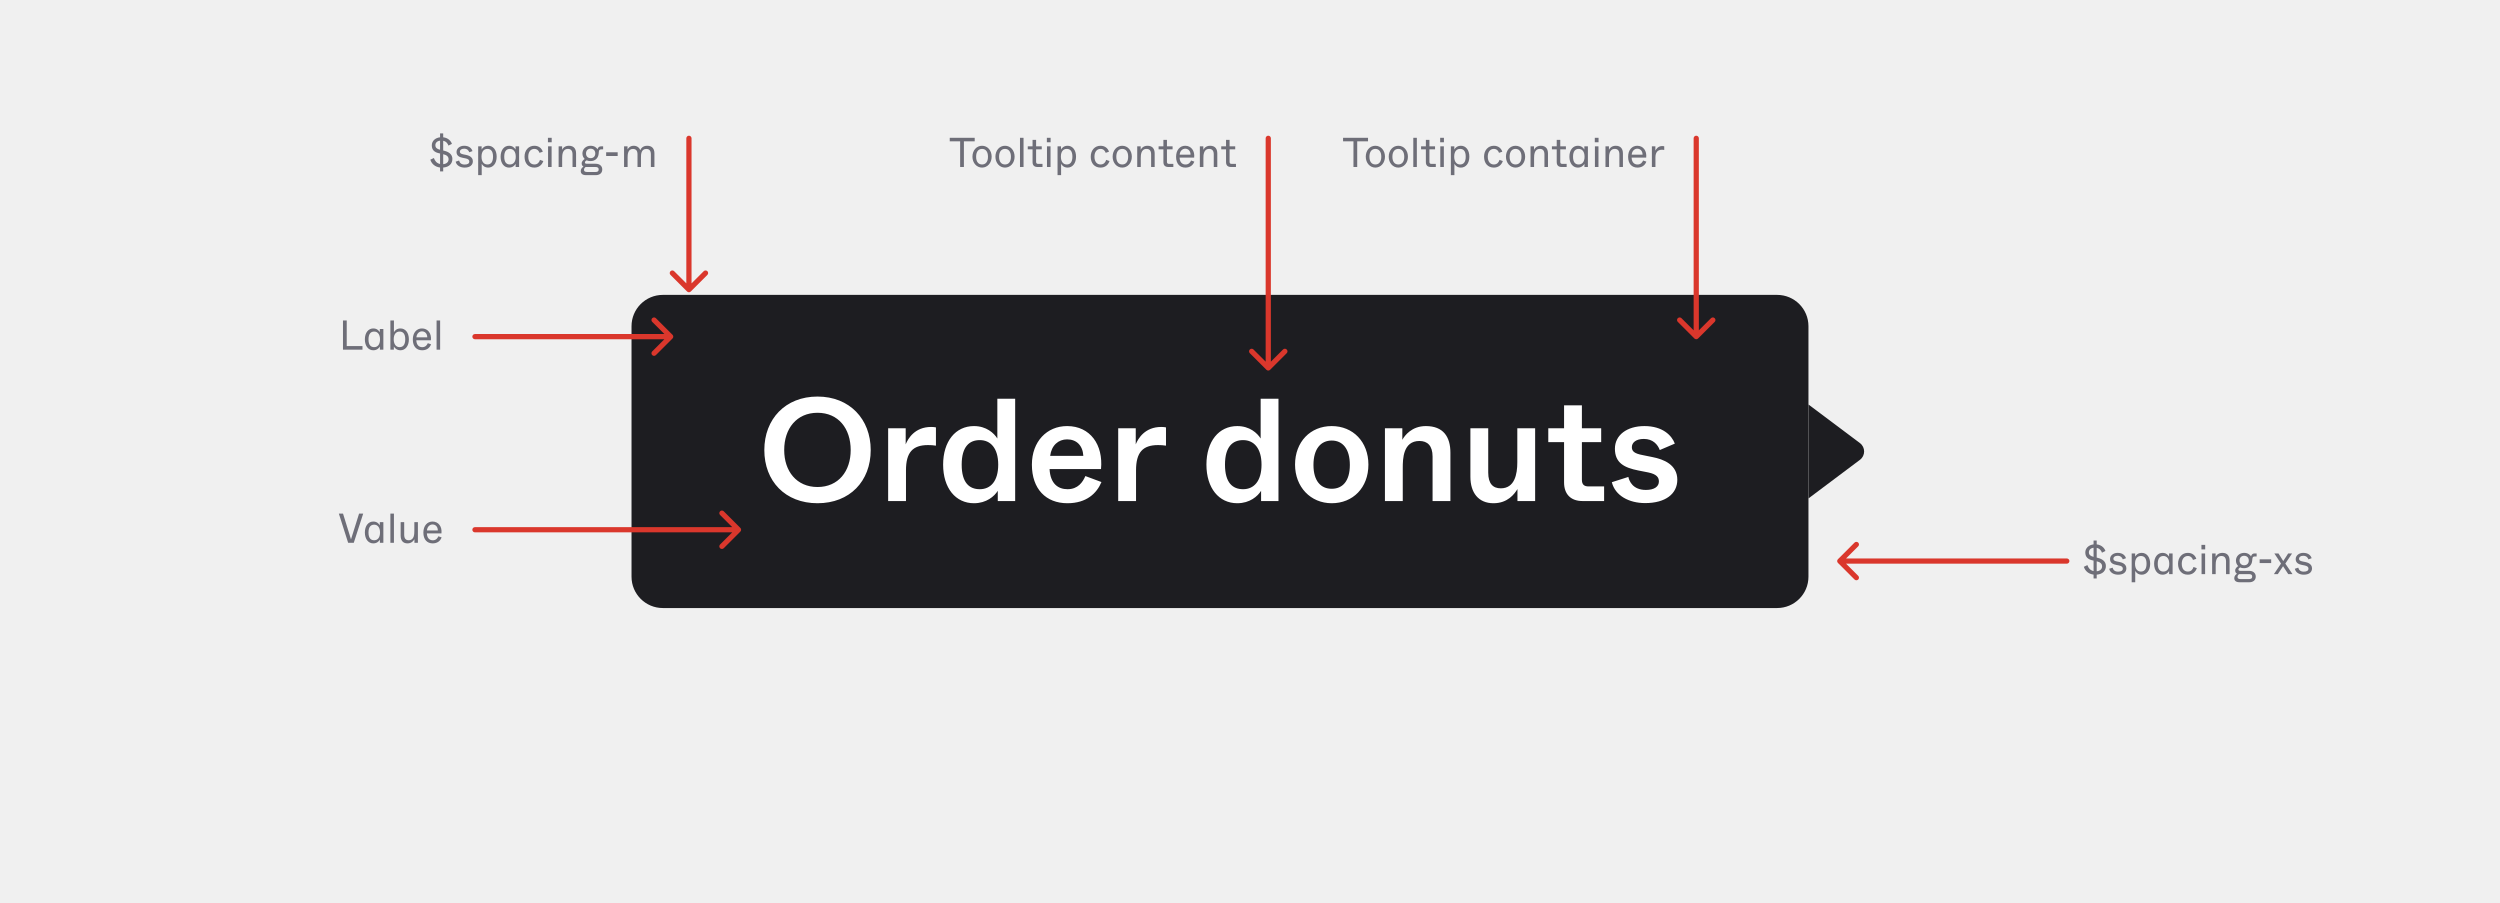
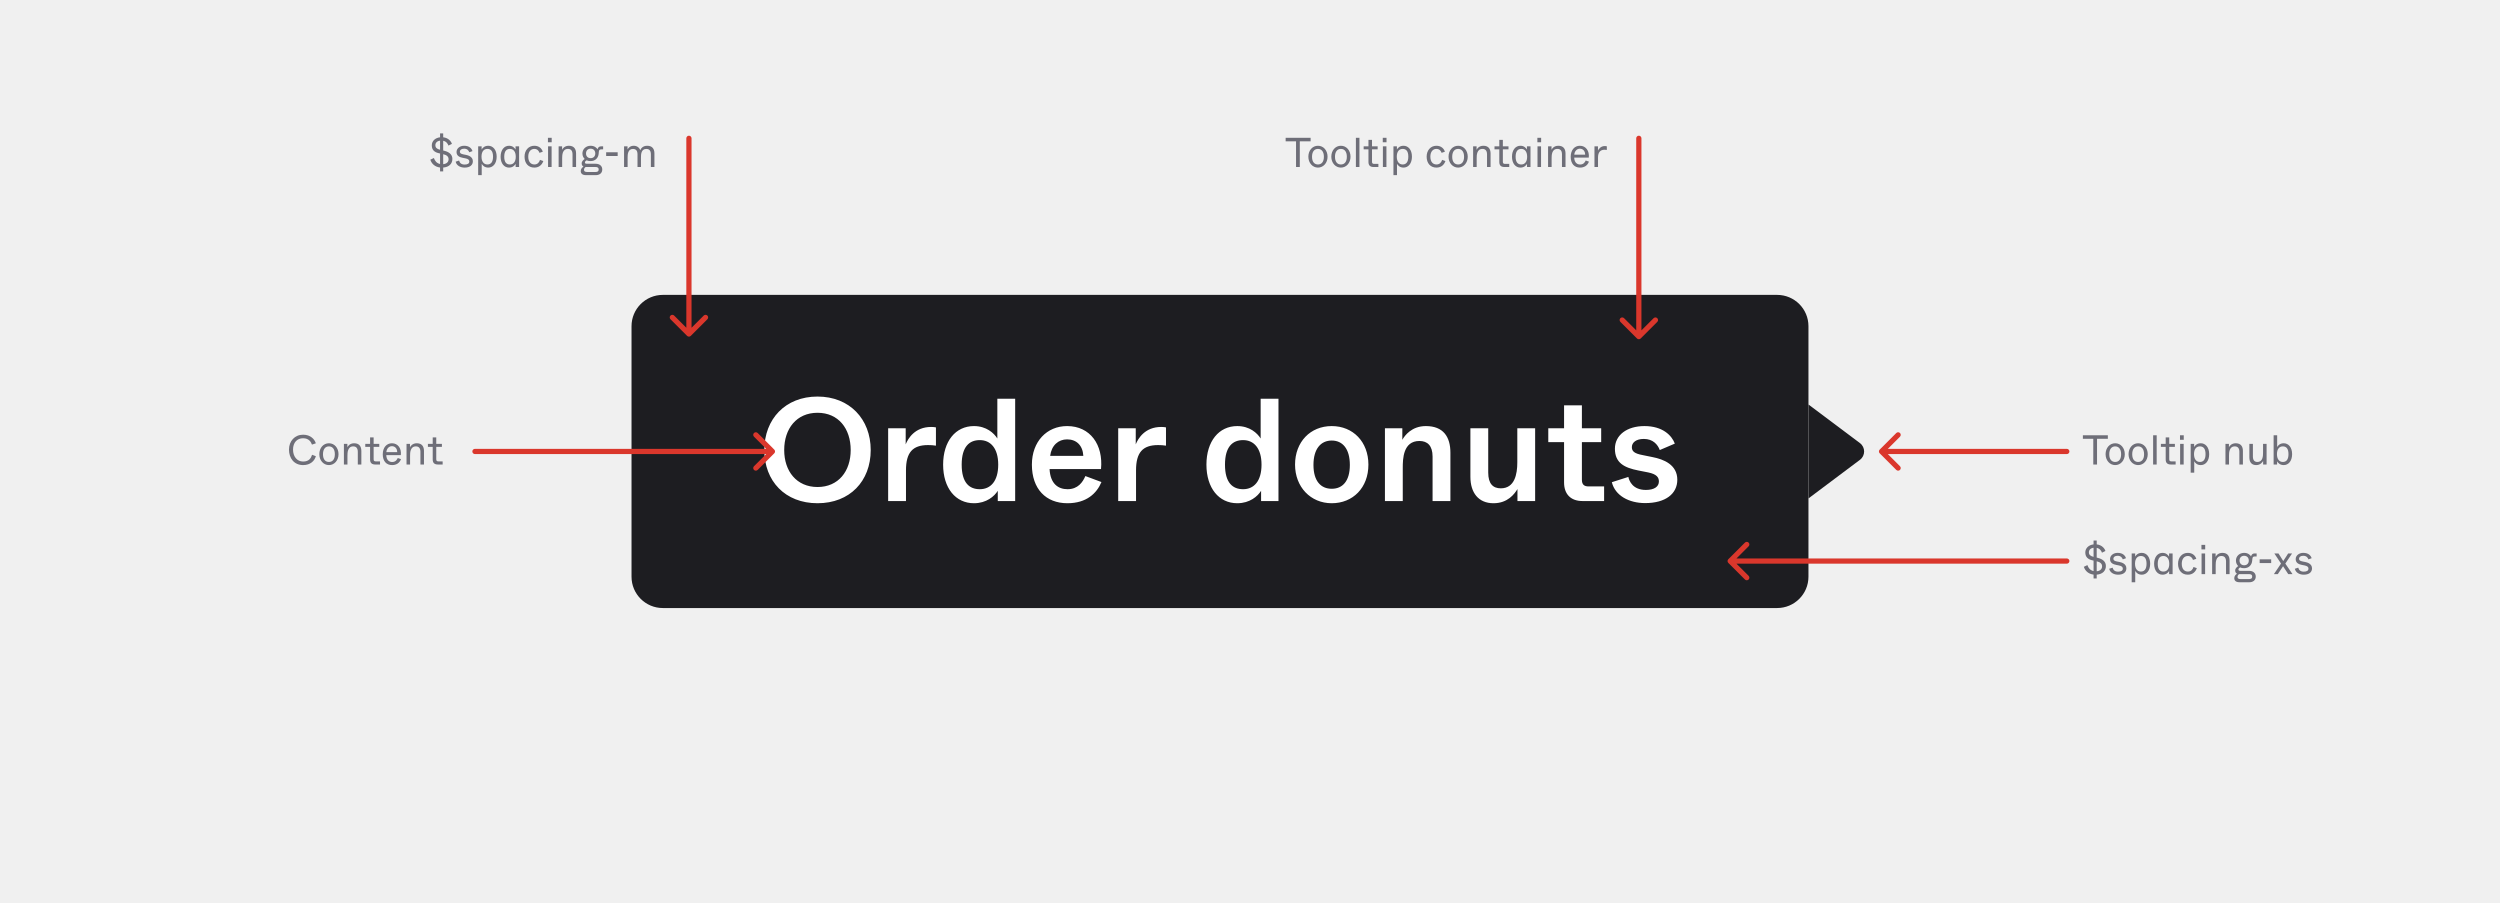
<svg xmlns="http://www.w3.org/2000/svg" width="958" height="346" viewBox="0 0 958 346" fill="none">
  <rect x="242" y="113" width="451" height="120" rx="12" fill="#1D1D21" />
  <path d="M313.273 192.84C325.649 192.84 333.657 184.384 333.657 172.456C333.657 160.584 325.537 151.96 313.273 151.96C300.953 151.96 292.889 160.584 292.889 172.456C292.889 184.384 300.897 192.84 313.273 192.84ZM313.273 186.624C305.265 186.624 300.505 180.576 300.505 172.456C300.505 164.224 305.265 158.176 313.273 158.176C321.281 158.176 325.985 164.224 325.985 172.456C325.985 180.576 321.281 186.624 313.273 186.624ZM340.339 192H347.171V180.24C347.171 173.408 349.691 170.552 355.627 170.552C356.635 170.552 357.643 170.608 358.651 170.776V163.776C358.147 163.664 357.587 163.608 356.803 163.608C350.587 163.608 347.955 168.032 347.059 170.272V164.112H340.339V192ZM373.221 192.84C378.037 192.84 381.061 190.152 382.349 188.08V192H389.013V152.8H382.181V162.992V168.032C380.893 165.96 377.981 163.272 373.221 163.272C366.165 163.272 361.405 169.096 361.405 178.056C361.405 187.016 366.165 192.84 373.221 192.84ZM375.461 187.464C371.485 187.464 368.517 185.056 368.517 178.056C368.517 171.112 371.485 168.648 375.461 168.648C379.605 168.648 382.517 171.784 382.517 178.056C382.517 184.384 379.605 187.464 375.461 187.464ZM409.028 192.84C416.364 192.84 420.284 189.032 422.076 184.72L415.916 182.424C414.908 184.776 413.06 187.464 409.084 187.464C405.5 187.464 402.476 185.392 402.196 179.736H421.908C422.804 170.496 417.82 163.272 408.916 163.272C401.188 163.272 395.42 169.152 395.42 178.056C395.42 187.352 400.796 192.84 409.028 192.84ZM402.42 174.696C402.924 170.664 405.556 168.368 408.916 168.368C412.444 168.368 414.908 170.608 415.132 174.696H402.42ZM428.496 192H435.328V180.24C435.328 173.408 437.848 170.552 443.784 170.552C444.792 170.552 445.8 170.608 446.808 170.776V163.776C446.304 163.664 445.744 163.608 444.96 163.608C438.744 163.608 436.112 168.032 435.216 170.272V164.112H428.496V192ZM474.12 192.84C478.936 192.84 481.96 190.152 483.248 188.08V192H489.912V152.8H483.08V162.992V168.032C481.792 165.96 478.88 163.272 474.12 163.272C467.064 163.272 462.304 169.096 462.304 178.056C462.304 187.016 467.064 192.84 474.12 192.84ZM476.36 187.464C472.384 187.464 469.416 185.056 469.416 178.056C469.416 171.112 472.384 168.648 476.36 168.648C480.504 168.648 483.416 171.784 483.416 178.056C483.416 184.384 480.504 187.464 476.36 187.464ZM510.318 192.84C518.438 192.84 524.374 186.904 524.374 178.056C524.374 169.32 518.494 163.272 510.318 163.272C502.142 163.272 496.262 169.32 496.262 178.056C496.262 186.568 502.198 192.84 510.318 192.84ZM510.318 187.296C506.174 187.296 503.318 184.384 503.318 178.168C503.318 171.952 506.174 168.816 510.318 168.816C514.462 168.816 517.262 171.952 517.262 178.168C517.262 184.384 514.462 187.296 510.318 187.296ZM530.707 192H537.539V179.288C537.539 175.872 537.651 168.984 543.923 168.984C547.003 168.984 548.963 170.776 548.963 174.976V192H555.795V173.464C555.795 167.36 553.051 163.272 546.387 163.272C540.954 163.272 538.267 166.912 537.371 168.536V164.112H530.707V192ZM572.304 192.84C577.792 192.84 580.368 189.256 581.488 187.408V192H588.264V164.112H581.432V177.216C581.432 181.696 580.424 187.128 575.104 187.128C572.136 187.128 570.288 185.392 570.288 181.08V164.112H563.456V182.704C563.456 188.808 566.536 192.84 572.304 192.84ZM606.406 192H614.694V186.4H608.758C606.966 186.4 606.182 185.616 606.182 183.824V169.432H613.574V164.112H606.182V155.32H599.35V164.112H593.302V169.432H599.35V184.888C599.35 189.312 601.87 192 606.406 192ZM630.425 192.784C638.209 192.784 642.745 189.256 642.745 183.824C642.745 178.112 637.593 175.984 633.169 175.144L629.585 174.416C626.225 173.8 625.329 172.904 625.329 171.336C625.329 169.656 626.841 168.2 629.921 168.2C633.393 168.2 635.241 170.328 636.025 172.456L641.793 169.992C640.617 166.856 637.145 163.272 630.145 163.272C623.425 163.272 618.833 166.744 618.833 171.952C618.833 177.384 622.417 179.232 627.849 180.296L631.545 181.024C634.849 181.696 635.689 182.928 635.689 184.496C635.689 186.456 633.953 187.744 630.705 187.744C625.665 187.744 624.321 184.328 623.985 182.76L617.657 184.776C618.889 189.872 624.153 192.784 630.425 192.784Z" fill="white" />
  <path d="M712.733 169.8C714.867 171.4 714.867 174.6 712.733 176.2L693 191L693 155L712.733 169.8Z" fill="#1D1D21" />
-   <path d="M792 216C792.552 216 793 215.552 793 215C793 214.448 792.552 214 792 214V216ZM704.293 214.293C703.902 214.683 703.902 215.317 704.293 215.707L710.657 222.071C711.047 222.462 711.681 222.462 712.071 222.071C712.462 221.681 712.462 221.047 712.071 220.657L706.414 215L712.071 209.343C712.462 208.953 712.462 208.319 712.071 207.929C711.681 207.538 711.047 207.538 710.657 207.929L704.293 214.293ZM792 214H705V216H792V214Z" fill="#DA372C" />
+   <path d="M792 216C792.552 216 793 215.552 793 215C793 214.448 792.552 214 792 214L792 216ZM662.293 214.293C661.902 214.683 661.902 215.317 662.293 215.707L668.657 222.071C669.047 222.462 669.681 222.462 670.071 222.071C670.462 221.681 670.462 221.047 670.071 220.657L664.414 215L670.071 209.343C670.462 208.953 670.462 208.319 670.071 207.929C669.681 207.538 669.047 207.538 668.657 207.929L662.293 214.293ZM792 214L663 214L663 216L792 216L792 214Z" fill="#DA372C" />
  <path d="M802.256 221.68H803.456V220.208C805.728 220.032 806.976 218.72 806.976 216.896C806.976 215.2 805.712 214.24 803.936 213.792L803.456 213.664V209.952C804.752 210.208 805.264 211.2 805.472 211.792L806.8 211.136C806.512 210.192 805.472 208.832 803.456 208.608V207.12H802.256V208.608C800.352 208.832 799.088 210.064 799.088 211.712C799.088 213.568 800.24 214.384 801.888 214.736L802.256 214.816V218.848C801.008 218.576 800.256 217.664 799.888 216.544L798.528 217.2C799.024 218.768 800.288 219.952 802.256 220.192V221.68ZM802.256 213.392C801.008 213.072 800.464 212.592 800.464 211.632C800.464 210.72 801.136 210.032 802.256 209.904V211.968V213.392ZM803.456 218.912V216.848V215.088C804.848 215.408 805.52 216.032 805.52 217.024C805.52 218.064 804.768 218.784 803.456 218.912ZM811.672 220.224C813.672 220.224 814.824 219.28 814.824 217.792C814.824 215.984 812.952 215.504 812.152 215.344L811.24 215.168C810.104 214.944 809.848 214.624 809.848 214.096C809.848 213.52 810.36 212.976 811.464 212.976C812.808 212.976 813.256 213.824 813.448 214.352L814.68 213.904C814.36 212.864 813.432 211.856 811.464 211.856C809.912 211.856 808.568 212.816 808.568 214.24C808.568 215.744 809.72 216.24 811.032 216.496L811.944 216.672C813.096 216.896 813.464 217.312 813.464 217.904C813.464 218.656 812.824 219.056 811.672 219.056C810.424 219.056 809.784 218.464 809.544 217.52L808.232 217.952C808.584 219.472 810.056 220.224 811.672 220.224ZM816.86 223.12H818.22V220.32V218.768C818.604 219.44 819.34 220.224 820.732 220.224C822.556 220.224 823.948 218.64 823.948 216.032C823.948 213.424 822.556 211.856 820.732 211.856C819.34 211.856 818.572 212.624 818.188 213.296V212.08H816.86V223.12ZM820.38 219.024C819.084 219.024 818.14 218.016 818.14 216.016C818.14 214.016 819.084 213.056 820.38 213.056C821.644 213.056 822.556 213.808 822.556 216.016C822.556 218.224 821.644 219.024 820.38 219.024ZM828.671 220.224C830.063 220.224 830.831 219.456 831.215 218.784V220H832.543V212.08H831.183V213.312C830.799 212.64 830.063 211.856 828.671 211.856C826.847 211.856 825.455 213.44 825.455 216.048C825.455 218.656 826.847 220.224 828.671 220.224ZM829.023 219.024C827.759 219.024 826.847 218.272 826.847 216.064C826.847 213.856 827.759 213.056 829.023 213.056C830.319 213.056 831.263 214.064 831.263 216.064C831.263 218.064 830.319 219.024 829.023 219.024ZM838.387 220.224C840.163 220.224 841.315 219.184 841.827 217.712L840.547 217.264C840.291 218.128 839.699 219.024 838.387 219.024C837.075 219.024 836.051 218.064 836.051 216.032C836.051 214.048 837.107 213.056 838.371 213.056C839.523 213.056 840.099 213.808 840.355 214.56L841.619 214.144C841.251 212.912 840.163 211.856 838.371 211.856C836.179 211.856 834.627 213.584 834.627 216.032C834.627 218.592 836.099 220.224 838.387 220.224ZM843.593 210.528H845.033V208.8H843.593V210.528ZM843.641 220H845.001V212.08H843.641V220ZM847.688 220H849.048V216.64C849.048 215.472 849.096 213.056 851.272 213.056C852.328 213.056 853.016 213.664 853.016 215.152V220H854.376V214.832C854.376 213.072 853.576 211.856 851.608 211.856C849.896 211.856 849.128 213.072 849.016 213.424V212.08H847.688V220ZM858.233 223.12H861.929C863.273 223.12 864.409 222.416 864.409 220.944C864.409 219.616 863.417 218.752 861.897 218.752H858.441C857.881 218.752 857.769 218.464 857.769 218.208C857.769 217.92 858.057 217.616 858.489 217.424C858.921 217.68 859.417 217.728 859.961 217.728C861.721 217.728 862.921 216.56 863.049 214.768L863.081 214.336C863.145 213.408 863.417 213.232 864.137 213.232H864.745V212.08H863.897C863.129 212.08 862.761 212.608 862.601 213.216C862.265 212.656 861.433 211.856 859.961 211.856C858.137 211.856 856.809 213.152 856.809 214.8C856.809 215.792 857.241 216.512 857.689 216.912C857.177 217.28 856.521 217.808 856.521 218.592C856.521 219.216 856.777 219.584 857.225 219.856C856.745 220.128 856.169 220.72 856.169 221.52C856.169 222.448 856.713 223.12 858.233 223.12ZM859.961 216.608C858.889 216.608 858.185 215.888 858.185 214.8C858.185 213.712 858.889 212.976 859.961 212.976C861.033 212.976 861.737 213.712 861.737 214.8C861.737 215.888 861.033 216.608 859.961 216.608ZM858.697 221.904C857.865 221.904 857.417 221.728 857.417 221.072C857.417 220.528 857.769 220.176 858.041 220H861.785C862.409 220 863.033 220.128 863.033 220.944C863.033 221.76 862.409 221.904 861.785 221.904H858.697ZM865.901 215.776H870.317V214.336H865.901V215.776ZM871.367 220H872.855L873.863 218.496L874.871 216.976C875.095 217.328 875.271 217.6 875.863 218.496L876.855 220H878.487L875.735 215.968L878.327 212.08H876.823L875.959 213.44C875.351 214.384 875.159 214.672 874.935 214.992C874.743 214.672 874.567 214.384 873.975 213.44L873.111 212.08H871.527L874.087 215.952L871.367 220ZM882.813 220.224C884.813 220.224 885.965 219.28 885.965 217.792C885.965 215.984 884.093 215.504 883.293 215.344L882.381 215.168C881.245 214.944 880.989 214.624 880.989 214.096C880.989 213.52 881.501 212.976 882.605 212.976C883.949 212.976 884.397 213.824 884.589 214.352L885.821 213.904C885.501 212.864 884.573 211.856 882.605 211.856C881.053 211.856 879.709 212.816 879.709 214.24C879.709 215.744 880.861 216.24 882.173 216.496L883.085 216.672C884.237 216.896 884.605 217.312 884.605 217.904C884.605 218.656 883.965 219.056 882.813 219.056C881.565 219.056 880.925 218.464 880.685 217.52L879.373 217.952C879.725 219.472 881.197 220.224 882.813 220.224Z" fill="#6E6E78" />
-   <path d="M182 128C181.448 128 181 128.448 181 129C181 129.552 181.448 130 182 130V128ZM257.707 129.707C258.098 129.317 258.098 128.683 257.707 128.293L251.343 121.929C250.953 121.538 250.319 121.538 249.929 121.929C249.538 122.319 249.538 122.953 249.929 123.343L255.586 129L249.929 134.657C249.538 135.047 249.538 135.681 249.929 136.071C250.319 136.462 250.953 136.462 251.343 136.071L257.707 129.707ZM182 130H257V128H182V130Z" fill="#DA372C" />
-   <path d="M131.429 134H138.901V132.608H132.869V122.8H131.429V134ZM143.031 134.224C144.423 134.224 145.191 133.456 145.575 132.784V134H146.903V126.08H145.543V127.312C145.159 126.64 144.423 125.856 143.031 125.856C141.207 125.856 139.815 127.44 139.815 130.048C139.815 132.656 141.207 134.224 143.031 134.224ZM143.383 133.024C142.119 133.024 141.207 132.272 141.207 130.064C141.207 127.856 142.119 127.056 143.383 127.056C144.679 127.056 145.623 128.064 145.623 130.064C145.623 132.064 144.679 133.024 143.383 133.024ZM153.466 134.224C155.29 134.224 156.682 132.64 156.682 130.032C156.682 127.424 155.29 125.856 153.466 125.856C152.074 125.856 151.338 126.624 150.954 127.296V125.76V122.8H149.594V134H150.922V132.768C151.306 133.44 152.074 134.224 153.466 134.224ZM153.114 133.024C151.818 133.024 150.874 132.016 150.874 130.016C150.874 128.016 151.818 127.056 153.114 127.056C154.378 127.056 155.29 127.808 155.29 130.016C155.29 132.224 154.378 133.024 153.114 133.024ZM161.774 134.224C163.262 134.224 164.59 133.552 165.182 131.936L163.934 131.504C163.726 132.016 163.166 133.04 161.822 133.04C160.718 133.04 159.614 132.4 159.534 130.4H165.118C165.422 127.808 163.998 125.856 161.694 125.856C159.678 125.856 158.19 127.472 158.19 130.08C158.19 132.768 159.614 134.224 161.774 134.224ZM159.566 129.264C159.678 127.824 160.654 126.976 161.694 126.976C162.782 126.976 163.726 127.76 163.726 129.264H159.566ZM167.297 134H168.657V122.8H167.297V134Z" fill="#6E6E78" />
-   <path d="M182 202C181.448 202 181 202.448 181 203C181 203.552 181.448 204 182 204L182 202ZM283.707 203.707C284.098 203.317 284.098 202.683 283.707 202.293L277.343 195.929C276.953 195.538 276.319 195.538 275.929 195.929C275.538 196.319 275.538 196.953 275.929 197.343L281.586 203L275.929 208.657C275.538 209.047 275.538 209.681 275.929 210.071C276.319 210.462 276.953 210.462 277.343 210.071L283.707 203.707ZM182 204L283 204L283 202L182 202L182 204Z" fill="#DA372C" />
-   <path d="M133.408 208H135.568L139.184 196.8H137.6L135.2 204.464L134.496 206.688L133.808 204.448L131.44 196.8H129.84L133.408 208ZM143.031 208.224C144.423 208.224 145.191 207.456 145.575 206.784V208H146.903V200.08H145.543V201.312C145.159 200.64 144.423 199.856 143.031 199.856C141.207 199.856 139.815 201.44 139.815 204.048C139.815 206.656 141.207 208.224 143.031 208.224ZM143.383 207.024C142.119 207.024 141.207 206.272 141.207 204.064C141.207 201.856 142.119 201.056 143.383 201.056C144.679 201.056 145.623 202.064 145.623 204.064C145.623 206.064 144.679 207.024 143.383 207.024ZM149.594 208H150.954V196.8H149.594V208ZM156.169 208.224C157.817 208.224 158.569 207.056 158.809 206.624V208H160.137V200.08H158.777V203.44C158.777 204.656 158.745 207.024 156.601 207.024C155.561 207.024 154.889 206.416 154.889 204.928V200.08H153.529V205.248C153.529 207.008 154.313 208.224 156.169 208.224ZM165.82 208.224C167.308 208.224 168.636 207.552 169.228 205.936L167.98 205.504C167.772 206.016 167.212 207.04 165.868 207.04C164.764 207.04 163.66 206.4 163.58 204.4H169.164C169.468 201.808 168.044 199.856 165.74 199.856C163.724 199.856 162.236 201.472 162.236 204.08C162.236 206.768 163.66 208.224 165.82 208.224ZM163.612 203.264C163.724 201.824 164.7 200.976 165.74 200.976C166.828 200.976 167.772 201.76 167.772 203.264H163.612Z" fill="#6E6E78" />
-   <path d="M518.644 64H520.084V54.16H524.228V52.8H514.66V54.16H518.644V64ZM527.041 64.224C529.121 64.224 530.721 62.432 530.721 60.048C530.721 57.664 529.185 55.856 527.041 55.856C524.897 55.856 523.361 57.664 523.361 60.048C523.361 62.432 524.961 64.224 527.041 64.224ZM527.041 63.024C525.697 63.024 524.769 62.064 524.769 60.064C524.769 58.064 525.697 57.056 527.041 57.056C528.385 57.056 529.313 58.064 529.313 60.064C529.313 62.064 528.385 63.024 527.041 63.024ZM535.838 64.224C537.918 64.224 539.517 62.432 539.517 60.048C539.517 57.664 537.982 55.856 535.838 55.856C533.694 55.856 532.158 57.664 532.158 60.048C532.158 62.432 533.758 64.224 535.838 64.224ZM535.838 63.024C534.494 63.024 533.566 62.064 533.566 60.064C533.566 58.064 534.494 57.056 535.838 57.056C537.182 57.056 538.11 58.064 538.11 60.064C538.11 62.064 537.182 63.024 535.838 63.024ZM541.578 64H542.938V52.8H541.578V64ZM548.377 64H550.201V62.8H548.553C547.993 62.8 547.753 62.56 547.753 62V57.232H549.913V56.08H547.753V53.6H546.393V56.08H544.553V57.232H546.393V62.08C546.393 63.392 547.065 64 548.377 64ZM551.874 54.528H553.314V52.8H551.874V54.528ZM551.922 64H553.282V56.08H551.922V64ZM555.969 67.12H557.329V64.32V62.768C557.713 63.44 558.449 64.224 559.841 64.224C561.665 64.224 563.057 62.64 563.057 60.032C563.057 57.424 561.665 55.856 559.841 55.856C558.449 55.856 557.681 56.624 557.297 57.296V56.08H555.969V67.12ZM559.489 63.024C558.193 63.024 557.249 62.016 557.249 60.016C557.249 58.016 558.193 57.056 559.489 57.056C560.753 57.056 561.665 57.808 561.665 60.016C561.665 62.224 560.753 63.024 559.489 63.024ZM572.449 64.224C574.225 64.224 575.377 63.184 575.889 61.712L574.609 61.264C574.353 62.128 573.761 63.024 572.449 63.024C571.137 63.024 570.113 62.064 570.113 60.032C570.113 58.048 571.169 57.056 572.433 57.056C573.585 57.056 574.161 57.808 574.417 58.56L575.681 58.144C575.313 56.912 574.225 55.856 572.433 55.856C570.241 55.856 568.689 57.584 568.689 60.032C568.689 62.592 570.161 64.224 572.449 64.224ZM580.759 64.224C582.839 64.224 584.439 62.432 584.439 60.048C584.439 57.664 582.903 55.856 580.759 55.856C578.615 55.856 577.079 57.664 577.079 60.048C577.079 62.432 578.679 64.224 580.759 64.224ZM580.759 63.024C579.415 63.024 578.487 62.064 578.487 60.064C578.487 58.064 579.415 57.056 580.759 57.056C582.103 57.056 583.031 58.064 583.031 60.064C583.031 62.064 582.103 63.024 580.759 63.024ZM586.5 64H587.86V60.64C587.86 59.472 587.908 57.056 590.084 57.056C591.14 57.056 591.828 57.664 591.828 59.152V64H593.188V58.832C593.188 57.072 592.388 55.856 590.42 55.856C588.708 55.856 587.94 57.072 587.828 57.424V56.08H586.5V64ZM598.518 64H600.342V62.8H598.694C598.134 62.8 597.894 62.56 597.894 62V57.232H600.054V56.08H597.894V53.6H596.534V56.08H594.694V57.232H596.534V62.08C596.534 63.392 597.206 64 598.518 64ZM604.609 64.224C606.001 64.224 606.769 63.456 607.153 62.784V64H608.481V56.08H607.121V57.312C606.737 56.64 606.001 55.856 604.609 55.856C602.785 55.856 601.393 57.44 601.393 60.048C601.393 62.656 602.785 64.224 604.609 64.224ZM604.961 63.024C603.697 63.024 602.785 62.272 602.785 60.064C602.785 57.856 603.697 57.056 604.961 57.056C606.257 57.056 607.201 58.064 607.201 60.064C607.201 62.064 606.257 63.024 604.961 63.024ZM611.124 54.528H612.564V52.8H611.124V54.528ZM611.172 64H612.532V56.08H611.172V64ZM615.219 64H616.579V60.64C616.579 59.472 616.627 57.056 618.803 57.056C619.859 57.056 620.547 57.664 620.547 59.152V64H621.907V58.832C621.907 57.072 621.107 55.856 619.139 55.856C617.427 55.856 616.659 57.072 616.547 57.424V56.08H615.219V64ZM627.477 64.224C628.965 64.224 630.293 63.552 630.885 61.936L629.637 61.504C629.429 62.016 628.869 63.04 627.525 63.04C626.421 63.04 625.317 62.4 625.237 60.4H630.821C631.125 57.808 629.701 55.856 627.397 55.856C625.381 55.856 623.893 57.472 623.893 60.08C623.893 62.768 625.317 64.224 627.477 64.224ZM625.269 59.264C625.381 57.824 626.357 56.976 627.397 56.976C628.485 56.976 629.429 57.76 629.429 59.264H625.269ZM633 64H634.36V60.368C634.36 58.512 635.096 57.376 636.888 57.376C637.208 57.376 637.48 57.408 637.736 57.456V56.064C637.544 56.016 637.304 55.968 636.92 55.968C635.416 55.968 634.6 57.136 634.344 57.728V56.08H633V64Z" fill="#6E6E78" />
-   <path d="M651 53C651 52.448 650.552 52 650 52C649.448 52 649 52.448 649 53L651 53ZM649.293 129.707C649.683 130.098 650.317 130.098 650.707 129.707L657.071 123.343C657.462 122.953 657.462 122.319 657.071 121.929C656.681 121.538 656.047 121.538 655.657 121.929L650 127.586L644.343 121.929C643.953 121.538 643.319 121.538 642.929 121.929C642.538 122.319 642.538 122.953 642.929 123.343L649.293 129.707ZM649 53L649 129L651 129L651 53L649 53Z" fill="#DA372C" />
-   <path d="M265 53C265 52.448 264.552 52 264 52C263.448 52 263 52.448 263 53L265 53ZM263.293 111.707C263.683 112.098 264.317 112.098 264.707 111.707L271.071 105.343C271.462 104.953 271.462 104.319 271.071 103.929C270.681 103.538 270.047 103.538 269.657 103.929L264 109.586L258.343 103.929C257.953 103.538 257.319 103.538 256.929 103.929C256.538 104.319 256.538 104.953 256.929 105.343L263.293 111.707ZM263 53L263 111L265 111L265 53L263 53Z" fill="#DA372C" />
+   <path d="M792 174C792.552 174 793 173.552 793 173C793 172.448 792.552 172 792 172L792 174ZM720.293 172.293C719.902 172.683 719.902 173.317 720.293 173.707L726.657 180.071C727.047 180.462 727.681 180.462 728.071 180.071C728.462 179.681 728.462 179.047 728.071 178.657L722.414 173L728.071 167.343C728.462 166.953 728.462 166.319 728.071 165.929C727.681 165.538 727.047 165.538 726.657 165.929L720.293 172.293ZM792 172L721 172L721 174L792 174L792 172Z" fill="#DA372C" />
+   <path d="M802.144 178H803.584V168.16H807.728V166.8H798.16V168.16H802.144V178ZM810.541 178.224C812.621 178.224 814.221 176.432 814.221 174.048C814.221 171.664 812.685 169.856 810.541 169.856C808.397 169.856 806.861 171.664 806.861 174.048C806.861 176.432 808.461 178.224 810.541 178.224ZM810.541 177.024C809.197 177.024 808.269 176.064 808.269 174.064C808.269 172.064 809.197 171.056 810.541 171.056C811.885 171.056 812.813 172.064 812.813 174.064C812.813 176.064 811.885 177.024 810.541 177.024ZM819.338 178.224C821.418 178.224 823.017 176.432 823.017 174.048C823.017 171.664 821.482 169.856 819.338 169.856C817.194 169.856 815.658 171.664 815.658 174.048C815.658 176.432 817.258 178.224 819.338 178.224ZM819.338 177.024C817.994 177.024 817.066 176.064 817.066 174.064C817.066 172.064 817.994 171.056 819.338 171.056C820.682 171.056 821.61 172.064 821.61 174.064C821.61 176.064 820.682 177.024 819.338 177.024ZM825.078 178H826.438V166.8H825.078V178ZM831.877 178H833.701V176.8H832.053C831.493 176.8 831.253 176.56 831.253 176V171.232H833.413V170.08H831.253V167.6H829.893V170.08H828.053V171.232H829.893V176.08C829.893 177.392 830.565 178 831.877 178ZM835.374 168.528H836.814V166.8H835.374V168.528ZM835.422 178H836.782V170.08H835.422V178ZM839.469 181.12H840.829V178.32V176.768C841.213 177.44 841.949 178.224 843.341 178.224C845.165 178.224 846.557 176.64 846.557 174.032C846.557 171.424 845.165 169.856 843.341 169.856C841.949 169.856 841.181 170.624 840.797 171.296V170.08H839.469V181.12ZM842.989 177.024C841.693 177.024 840.749 176.016 840.749 174.016C840.749 172.016 841.693 171.056 842.989 171.056C844.253 171.056 845.165 171.808 845.165 174.016C845.165 176.224 844.253 177.024 842.989 177.024ZM852.797 178H854.157V174.64C854.157 173.472 854.205 171.056 856.381 171.056C857.437 171.056 858.125 171.664 858.125 173.152V178H859.485V172.832C859.485 171.072 858.685 169.856 856.717 169.856C855.005 169.856 854.237 171.072 854.125 171.424V170.08H852.797V178ZM864.591 178.224C866.239 178.224 866.991 177.056 867.231 176.624V178H868.559V170.08H867.199V173.44C867.199 174.656 867.167 177.024 865.023 177.024C863.983 177.024 863.311 176.416 863.311 174.928V170.08H861.951V175.248C861.951 177.008 862.735 178.224 864.591 178.224ZM875.122 178.224C876.946 178.224 878.338 176.64 878.338 174.032C878.338 171.424 876.946 169.856 875.122 169.856C873.73 169.856 872.994 170.624 872.61 171.296V169.76V166.8H871.25V178H872.578V176.768C872.962 177.44 873.73 178.224 875.122 178.224ZM874.77 177.024C873.474 177.024 872.53 176.016 872.53 174.016C872.53 172.016 873.474 171.056 874.77 171.056C876.034 171.056 876.946 171.808 876.946 174.016C876.946 176.224 876.034 177.024 874.77 177.024Z" fill="#6E6E78" />
+   <path d="M182 172C181.448 172 181 172.448 181 173C181 173.552 181.448 174 182 174L182 172ZM296.707 173.707C297.098 173.317 297.098 172.683 296.707 172.293L290.343 165.929C289.953 165.538 289.319 165.538 288.929 165.929C288.538 166.319 288.538 166.953 288.929 167.343L294.586 173L288.929 178.657C288.538 179.047 288.538 179.681 288.929 180.071C289.319 180.462 289.953 180.462 290.343 180.071L296.707 173.707ZM182 174L296 174L296 172L182 172L182 174Z" fill="#DA372C" />
+   <path d="M116.162 178.224C118.93 178.224 120.546 176.608 121.042 174.816L119.586 174.272C119.17 175.616 118.37 176.864 116.162 176.864C113.842 176.864 112.29 174.976 112.29 172.272C112.29 169.568 113.858 167.936 116.162 167.936C118.418 167.936 119.25 169.472 119.538 170.384L121.026 169.872C120.578 168.384 119.058 166.576 116.162 166.576C112.93 166.576 110.738 169.04 110.738 172.288C110.738 175.536 112.658 178.224 116.162 178.224ZM126.041 178.224C128.121 178.224 129.721 176.432 129.721 174.048C129.721 171.664 128.185 169.856 126.041 169.856C123.897 169.856 122.361 171.664 122.361 174.048C122.361 176.432 123.961 178.224 126.041 178.224ZM126.041 177.024C124.697 177.024 123.769 176.064 123.769 174.064C123.769 172.064 124.697 171.056 126.041 171.056C127.385 171.056 128.313 172.064 128.313 174.064C128.313 176.064 127.385 177.024 126.041 177.024ZM131.782 178H133.142V174.64C133.142 173.472 133.19 171.056 135.366 171.056C136.422 171.056 137.11 171.664 137.11 173.152V178H138.47V172.832C138.47 171.072 137.67 169.856 135.702 169.856C133.99 169.856 133.222 171.072 133.11 171.424V170.08H131.782V178ZM143.799 178H145.623V176.8H143.975C143.415 176.8 143.175 176.56 143.175 176V171.232H145.335V170.08H143.175V167.6H141.815V170.08H139.975V171.232H141.815V176.08C141.815 177.392 142.487 178 143.799 178ZM150.258 178.224C151.746 178.224 153.074 177.552 153.666 175.936L152.418 175.504C152.21 176.016 151.65 177.04 150.306 177.04C149.202 177.04 148.098 176.4 148.018 174.4H153.602C153.906 171.808 152.482 169.856 150.178 169.856C148.162 169.856 146.674 171.472 146.674 174.08C146.674 176.768 148.098 178.224 150.258 178.224ZM148.05 173.264C148.162 171.824 149.138 170.976 150.178 170.976C151.266 170.976 152.21 171.76 152.21 173.264H148.05ZM155.782 178H157.142V174.64C157.142 173.472 157.19 171.056 159.366 171.056C160.422 171.056 161.11 171.664 161.11 173.152V178H162.47V172.832C162.47 171.072 161.67 169.856 159.702 169.856C157.99 169.856 157.222 171.072 157.11 171.424V170.08H155.782V178ZM167.799 178H169.623V176.8H167.975C167.415 176.8 167.175 176.56 167.175 176V171.232H169.335V170.08H167.175V167.6H165.815V170.08H163.975V171.232H165.815V176.08C165.815 177.392 166.487 178 167.799 178Z" fill="#6E6E78" />
+   <path d="M496.644 64H498.084V54.16H502.228V52.8H492.66V54.16H496.644V64ZM505.041 64.224C507.121 64.224 508.721 62.432 508.721 60.048C508.721 57.664 507.185 55.856 505.041 55.856C502.897 55.856 501.361 57.664 501.361 60.048C501.361 62.432 502.961 64.224 505.041 64.224ZM505.041 63.024C503.697 63.024 502.769 62.064 502.769 60.064C502.769 58.064 503.697 57.056 505.041 57.056C506.385 57.056 507.313 58.064 507.313 60.064C507.313 62.064 506.385 63.024 505.041 63.024ZM513.838 64.224C515.918 64.224 517.517 62.432 517.517 60.048C517.517 57.664 515.982 55.856 513.838 55.856C511.694 55.856 510.158 57.664 510.158 60.048C510.158 62.432 511.758 64.224 513.838 64.224ZM513.838 63.024C512.494 63.024 511.566 62.064 511.566 60.064C511.566 58.064 512.494 57.056 513.838 57.056C515.182 57.056 516.11 58.064 516.11 60.064C516.11 62.064 515.182 63.024 513.838 63.024ZM519.578 64H520.938V52.8H519.578V64ZM526.377 64H528.201V62.8H526.553C525.993 62.8 525.753 62.56 525.753 62V57.232H527.913V56.08H525.753V53.6H524.393V56.08H522.553V57.232H524.393V62.08C524.393 63.392 525.065 64 526.377 64ZM529.874 54.528H531.314V52.8H529.874V54.528ZM529.922 64H531.282V56.08H529.922V64ZM533.969 67.12H535.329V64.32V62.768C535.713 63.44 536.449 64.224 537.841 64.224C539.665 64.224 541.057 62.64 541.057 60.032C541.057 57.424 539.665 55.856 537.841 55.856C536.449 55.856 535.681 56.624 535.297 57.296V56.08H533.969V67.12ZM537.489 63.024C536.193 63.024 535.249 62.016 535.249 60.016C535.249 58.016 536.193 57.056 537.489 57.056C538.753 57.056 539.665 57.808 539.665 60.016C539.665 62.224 538.753 63.024 537.489 63.024ZM550.449 64.224C552.225 64.224 553.377 63.184 553.889 61.712L552.609 61.264C552.353 62.128 551.761 63.024 550.449 63.024C549.137 63.024 548.113 62.064 548.113 60.032C548.113 58.048 549.169 57.056 550.433 57.056C551.585 57.056 552.161 57.808 552.417 58.56L553.681 58.144C553.313 56.912 552.225 55.856 550.433 55.856C548.241 55.856 546.689 57.584 546.689 60.032C546.689 62.592 548.161 64.224 550.449 64.224ZM558.759 64.224C560.839 64.224 562.439 62.432 562.439 60.048C562.439 57.664 560.903 55.856 558.759 55.856C556.615 55.856 555.079 57.664 555.079 60.048C555.079 62.432 556.679 64.224 558.759 64.224ZM558.759 63.024C557.415 63.024 556.487 62.064 556.487 60.064C556.487 58.064 557.415 57.056 558.759 57.056C560.103 57.056 561.031 58.064 561.031 60.064C561.031 62.064 560.103 63.024 558.759 63.024ZM564.5 64H565.86V60.64C565.86 59.472 565.908 57.056 568.084 57.056C569.14 57.056 569.828 57.664 569.828 59.152V64H571.188V58.832C571.188 57.072 570.388 55.856 568.42 55.856C566.708 55.856 565.94 57.072 565.828 57.424V56.08H564.5V64ZM576.518 64H578.342V62.8H576.694C576.134 62.8 575.894 62.56 575.894 62V57.232H578.054V56.08H575.894V53.6H574.534V56.08H572.694V57.232H574.534V62.08C574.534 63.392 575.206 64 576.518 64ZM582.609 64.224C584.001 64.224 584.769 63.456 585.153 62.784V64H586.481V56.08H585.121V57.312C584.737 56.64 584.001 55.856 582.609 55.856C580.785 55.856 579.393 57.44 579.393 60.048C579.393 62.656 580.785 64.224 582.609 64.224ZM582.961 63.024C581.697 63.024 580.785 62.272 580.785 60.064C580.785 57.856 581.697 57.056 582.961 57.056C584.257 57.056 585.201 58.064 585.201 60.064C585.201 62.064 584.257 63.024 582.961 63.024ZM589.124 54.528H590.564V52.8H589.124V54.528ZM589.172 64H590.532V56.08H589.172V64ZM593.219 64H594.579V60.64C594.579 59.472 594.627 57.056 596.803 57.056C597.859 57.056 598.547 57.664 598.547 59.152V64H599.907V58.832C599.907 57.072 599.107 55.856 597.139 55.856C595.427 55.856 594.659 57.072 594.547 57.424V56.08H593.219V64ZM605.477 64.224C606.965 64.224 608.293 63.552 608.885 61.936L607.637 61.504C607.429 62.016 606.869 63.04 605.525 63.04C604.421 63.04 603.317 62.4 603.237 60.4H608.821C609.125 57.808 607.701 55.856 605.397 55.856C603.381 55.856 601.893 57.472 601.893 60.08C601.893 62.768 603.317 64.224 605.477 64.224ZM603.269 59.264C603.381 57.824 604.357 56.976 605.397 56.976C606.485 56.976 607.429 57.76 607.429 59.264H603.269ZM611 64H612.36V60.368C612.36 58.512 613.096 57.376 614.888 57.376C615.208 57.376 615.48 57.408 615.736 57.456V56.064C615.544 56.016 615.304 55.968 614.92 55.968C613.416 55.968 612.6 57.136 612.344 57.728V56.08H611V64Z" fill="#6E6E78" />
+   <path d="M629 53C629 52.448 628.552 52 628 52C627.448 52 627 52.448 627 53L629 53ZM627.293 129.707C627.683 130.098 628.317 130.098 628.707 129.707L635.071 123.343C635.462 122.953 635.462 122.319 635.071 121.929C634.681 121.538 634.047 121.538 633.657 121.929L628 127.586L622.343 121.929C621.953 121.538 621.319 121.538 620.929 121.929C620.538 122.319 620.538 122.953 620.929 123.343L627.293 129.707ZM627 53L627 129L629 129L629 53L627 53Z" fill="#DA372C" />
+   <path d="M265 53C265 52.448 264.552 52 264 52C263.448 52 263 52.448 263 53L265 53ZM263.293 128.707C263.683 129.098 264.317 129.098 264.707 128.707L271.071 122.343C271.462 121.953 271.462 121.319 271.071 120.929C270.681 120.538 270.047 120.538 269.657 120.929L264 126.586L258.343 120.929C257.953 120.538 257.319 120.538 256.929 120.929C256.538 121.319 256.538 121.953 256.929 122.343L263.293 128.707ZM263 53L263 128L265 128L265 53L263 53Z" fill="#DA372C" />
  <path d="M168.631 65.68H169.831V64.208C172.103 64.032 173.351 62.72 173.351 60.896C173.351 59.2 172.087 58.24 170.311 57.792L169.831 57.664V53.952C171.127 54.208 171.639 55.2 171.847 55.792L173.175 55.136C172.887 54.192 171.847 52.832 169.831 52.608V51.12H168.631V52.608C166.727 52.832 165.463 54.064 165.463 55.712C165.463 57.568 166.615 58.384 168.263 58.736L168.631 58.816V62.848C167.383 62.576 166.631 61.664 166.263 60.544L164.903 61.2C165.399 62.768 166.663 63.952 168.631 64.192V65.68ZM168.631 57.392C167.383 57.072 166.839 56.592 166.839 55.632C166.839 54.72 167.511 54.032 168.631 53.904V55.968V57.392ZM169.831 62.912V60.848V59.088C171.223 59.408 171.895 60.032 171.895 61.024C171.895 62.064 171.143 62.784 169.831 62.912ZM178.047 64.224C180.047 64.224 181.199 63.28 181.199 61.792C181.199 59.984 179.327 59.504 178.527 59.344L177.615 59.168C176.479 58.944 176.223 58.624 176.223 58.096C176.223 57.52 176.735 56.976 177.839 56.976C179.183 56.976 179.631 57.824 179.823 58.352L181.055 57.904C180.735 56.864 179.807 55.856 177.839 55.856C176.287 55.856 174.943 56.816 174.943 58.24C174.943 59.744 176.095 60.24 177.407 60.496L178.319 60.672C179.471 60.896 179.839 61.312 179.839 61.904C179.839 62.656 179.199 63.056 178.047 63.056C176.799 63.056 176.159 62.464 175.919 61.52L174.607 61.952C174.959 63.472 176.431 64.224 178.047 64.224ZM183.235 67.12H184.595V64.32V62.768C184.979 63.44 185.715 64.224 187.107 64.224C188.931 64.224 190.323 62.64 190.323 60.032C190.323 57.424 188.931 55.856 187.107 55.856C185.715 55.856 184.947 56.624 184.563 57.296V56.08H183.235V67.12ZM186.755 63.024C185.459 63.024 184.515 62.016 184.515 60.016C184.515 58.016 185.459 57.056 186.755 57.056C188.019 57.056 188.931 57.808 188.931 60.016C188.931 62.224 188.019 63.024 186.755 63.024ZM195.046 64.224C196.438 64.224 197.206 63.456 197.59 62.784V64H198.918V56.08H197.558V57.312C197.174 56.64 196.438 55.856 195.046 55.856C193.222 55.856 191.83 57.44 191.83 60.048C191.83 62.656 193.222 64.224 195.046 64.224ZM195.398 63.024C194.134 63.024 193.222 62.272 193.222 60.064C193.222 57.856 194.134 57.056 195.398 57.056C196.694 57.056 197.638 58.064 197.638 60.064C197.638 62.064 196.694 63.024 195.398 63.024ZM204.762 64.224C206.538 64.224 207.69 63.184 208.202 61.712L206.922 61.264C206.666 62.128 206.074 63.024 204.762 63.024C203.45 63.024 202.426 62.064 202.426 60.032C202.426 58.048 203.482 57.056 204.746 57.056C205.898 57.056 206.474 57.808 206.73 58.56L207.994 58.144C207.626 56.912 206.538 55.856 204.746 55.856C202.554 55.856 201.002 57.584 201.002 60.032C201.002 62.592 202.474 64.224 204.762 64.224ZM209.968 54.528H211.408V52.8H209.968V54.528ZM210.016 64H211.376V56.08H210.016V64ZM214.063 64H215.423V60.64C215.423 59.472 215.471 57.056 217.647 57.056C218.703 57.056 219.391 57.664 219.391 59.152V64H220.751V58.832C220.751 57.072 219.951 55.856 217.983 55.856C216.271 55.856 215.503 57.072 215.391 57.424V56.08H214.063V64ZM224.608 67.12H228.304C229.648 67.12 230.784 66.416 230.784 64.944C230.784 63.616 229.792 62.752 228.272 62.752H224.816C224.256 62.752 224.144 62.464 224.144 62.208C224.144 61.92 224.432 61.616 224.864 61.424C225.296 61.68 225.792 61.728 226.336 61.728C228.096 61.728 229.296 60.56 229.424 58.768L229.456 58.336C229.52 57.408 229.792 57.232 230.512 57.232H231.12V56.08H230.272C229.504 56.08 229.136 56.608 228.976 57.216C228.64 56.656 227.808 55.856 226.336 55.856C224.512 55.856 223.184 57.152 223.184 58.8C223.184 59.792 223.616 60.512 224.064 60.912C223.552 61.28 222.896 61.808 222.896 62.592C222.896 63.216 223.152 63.584 223.6 63.856C223.12 64.128 222.544 64.72 222.544 65.52C222.544 66.448 223.088 67.12 224.608 67.12ZM226.336 60.608C225.264 60.608 224.56 59.888 224.56 58.8C224.56 57.712 225.264 56.976 226.336 56.976C227.408 56.976 228.112 57.712 228.112 58.8C228.112 59.888 227.408 60.608 226.336 60.608ZM225.072 65.904C224.24 65.904 223.792 65.728 223.792 65.072C223.792 64.528 224.144 64.176 224.416 64H228.16C228.784 64 229.408 64.128 229.408 64.944C229.408 65.76 228.784 65.904 228.16 65.904H225.072ZM232.276 59.776H236.692V58.336H232.276V59.776ZM239.141 64H240.501V60.32C240.501 59.184 240.597 57.072 242.533 57.072C243.589 57.072 244.293 57.616 244.293 59.152V64H245.621V60.32C245.621 59.184 245.669 57.072 247.669 57.072C248.725 57.072 249.413 57.616 249.413 59.152V64H250.773V58.752C250.773 56.912 249.813 55.856 248.005 55.856C246.325 55.856 245.621 56.896 245.349 57.552C244.949 56.48 244.021 55.856 242.853 55.856C241.429 55.856 240.757 56.768 240.469 57.28V56.08H239.141V64Z" fill="#6E6E78" />
-   <path d="M487 53C487 52.448 486.552 52 486 52C485.448 52 485 52.448 485 53H487ZM485.293 141.707C485.683 142.098 486.317 142.098 486.707 141.707L493.071 135.343C493.462 134.953 493.462 134.319 493.071 133.929C492.681 133.538 492.047 133.538 491.657 133.929L486 139.586L480.343 133.929C479.953 133.538 479.319 133.538 478.929 133.929C478.538 134.319 478.538 134.953 478.929 135.343L485.293 141.707ZM485 53V141H487V53H485Z" fill="#DA372C" />
-   <path d="M367.925 64H369.365V54.16H373.509V52.8H363.941V54.16H367.925V64ZM376.322 64.224C378.402 64.224 380.002 62.432 380.002 60.048C380.002 57.664 378.466 55.856 376.322 55.856C374.178 55.856 372.642 57.664 372.642 60.048C372.642 62.432 374.242 64.224 376.322 64.224ZM376.322 63.024C374.978 63.024 374.05 62.064 374.05 60.064C374.05 58.064 374.978 57.056 376.322 57.056C377.666 57.056 378.594 58.064 378.594 60.064C378.594 62.064 377.666 63.024 376.322 63.024ZM385.119 64.224C387.199 64.224 388.799 62.432 388.799 60.048C388.799 57.664 387.263 55.856 385.119 55.856C382.975 55.856 381.439 57.664 381.439 60.048C381.439 62.432 383.039 64.224 385.119 64.224ZM385.119 63.024C383.775 63.024 382.847 62.064 382.847 60.064C382.847 58.064 383.775 57.056 385.119 57.056C386.463 57.056 387.391 58.064 387.391 60.064C387.391 62.064 386.463 63.024 385.119 63.024ZM390.86 64H392.22V52.8H390.86V64ZM397.659 64H399.483V62.8H397.835C397.275 62.8 397.035 62.56 397.035 62V57.232H399.195V56.08H397.035V53.6H395.674V56.08H393.835V57.232H395.674V62.08C395.674 63.392 396.347 64 397.659 64ZM401.155 54.528H402.595V52.8H401.155V54.528ZM401.203 64H402.563V56.08H401.203V64ZM405.25 67.12H406.61V64.32V62.768C406.994 63.44 407.73 64.224 409.122 64.224C410.946 64.224 412.338 62.64 412.338 60.032C412.338 57.424 410.946 55.856 409.122 55.856C407.73 55.856 406.962 56.624 406.578 57.296V56.08H405.25V67.12ZM408.77 63.024C407.474 63.024 406.53 62.016 406.53 60.016C406.53 58.016 407.474 57.056 408.77 57.056C410.034 57.056 410.946 57.808 410.946 60.016C410.946 62.224 410.034 63.024 408.77 63.024ZM421.73 64.224C423.506 64.224 424.658 63.184 425.17 61.712L423.89 61.264C423.634 62.128 423.042 63.024 421.73 63.024C420.418 63.024 419.394 62.064 419.394 60.032C419.394 58.048 420.45 57.056 421.714 57.056C422.866 57.056 423.442 57.808 423.698 58.56L424.962 58.144C424.594 56.912 423.506 55.856 421.714 55.856C419.522 55.856 417.97 57.584 417.97 60.032C417.97 62.592 419.442 64.224 421.73 64.224ZM430.041 64.224C432.121 64.224 433.721 62.432 433.721 60.048C433.721 57.664 432.185 55.856 430.041 55.856C427.897 55.856 426.361 57.664 426.361 60.048C426.361 62.432 427.961 64.224 430.041 64.224ZM430.041 63.024C428.697 63.024 427.769 62.064 427.769 60.064C427.769 58.064 428.697 57.056 430.041 57.056C431.385 57.056 432.313 58.064 432.313 60.064C432.313 62.064 431.385 63.024 430.041 63.024ZM435.782 64H437.142V60.64C437.142 59.472 437.19 57.056 439.366 57.056C440.422 57.056 441.11 57.664 441.11 59.152V64H442.47V58.832C442.47 57.072 441.67 55.856 439.702 55.856C437.99 55.856 437.222 57.072 437.11 57.424V56.08H435.782V64ZM447.799 64H449.623V62.8H447.975C447.415 62.8 447.175 62.56 447.175 62V57.232H449.335V56.08H447.175V53.6H445.815V56.08H443.975V57.232H445.815V62.08C445.815 63.392 446.487 64 447.799 64ZM454.258 64.224C455.746 64.224 457.074 63.552 457.666 61.936L456.418 61.504C456.21 62.016 455.65 63.04 454.306 63.04C453.202 63.04 452.098 62.4 452.018 60.4H457.602C457.906 57.808 456.482 55.856 454.178 55.856C452.162 55.856 450.674 57.472 450.674 60.08C450.674 62.768 452.098 64.224 454.258 64.224ZM452.05 59.264C452.162 57.824 453.138 56.976 454.178 56.976C455.266 56.976 456.21 57.76 456.21 59.264H452.05ZM459.782 64H461.142V60.64C461.142 59.472 461.19 57.056 463.366 57.056C464.422 57.056 465.11 57.664 465.11 59.152V64H466.47V58.832C466.47 57.072 465.67 55.856 463.702 55.856C461.99 55.856 461.222 57.072 461.11 57.424V56.08H459.782V64ZM471.799 64H473.623V62.8H471.975C471.415 62.8 471.175 62.56 471.175 62V57.232H473.335V56.08H471.175V53.6H469.815V56.08H467.975V57.232H469.815V62.08C469.815 63.392 470.487 64 471.799 64Z" fill="#6E6E78" />
</svg>
